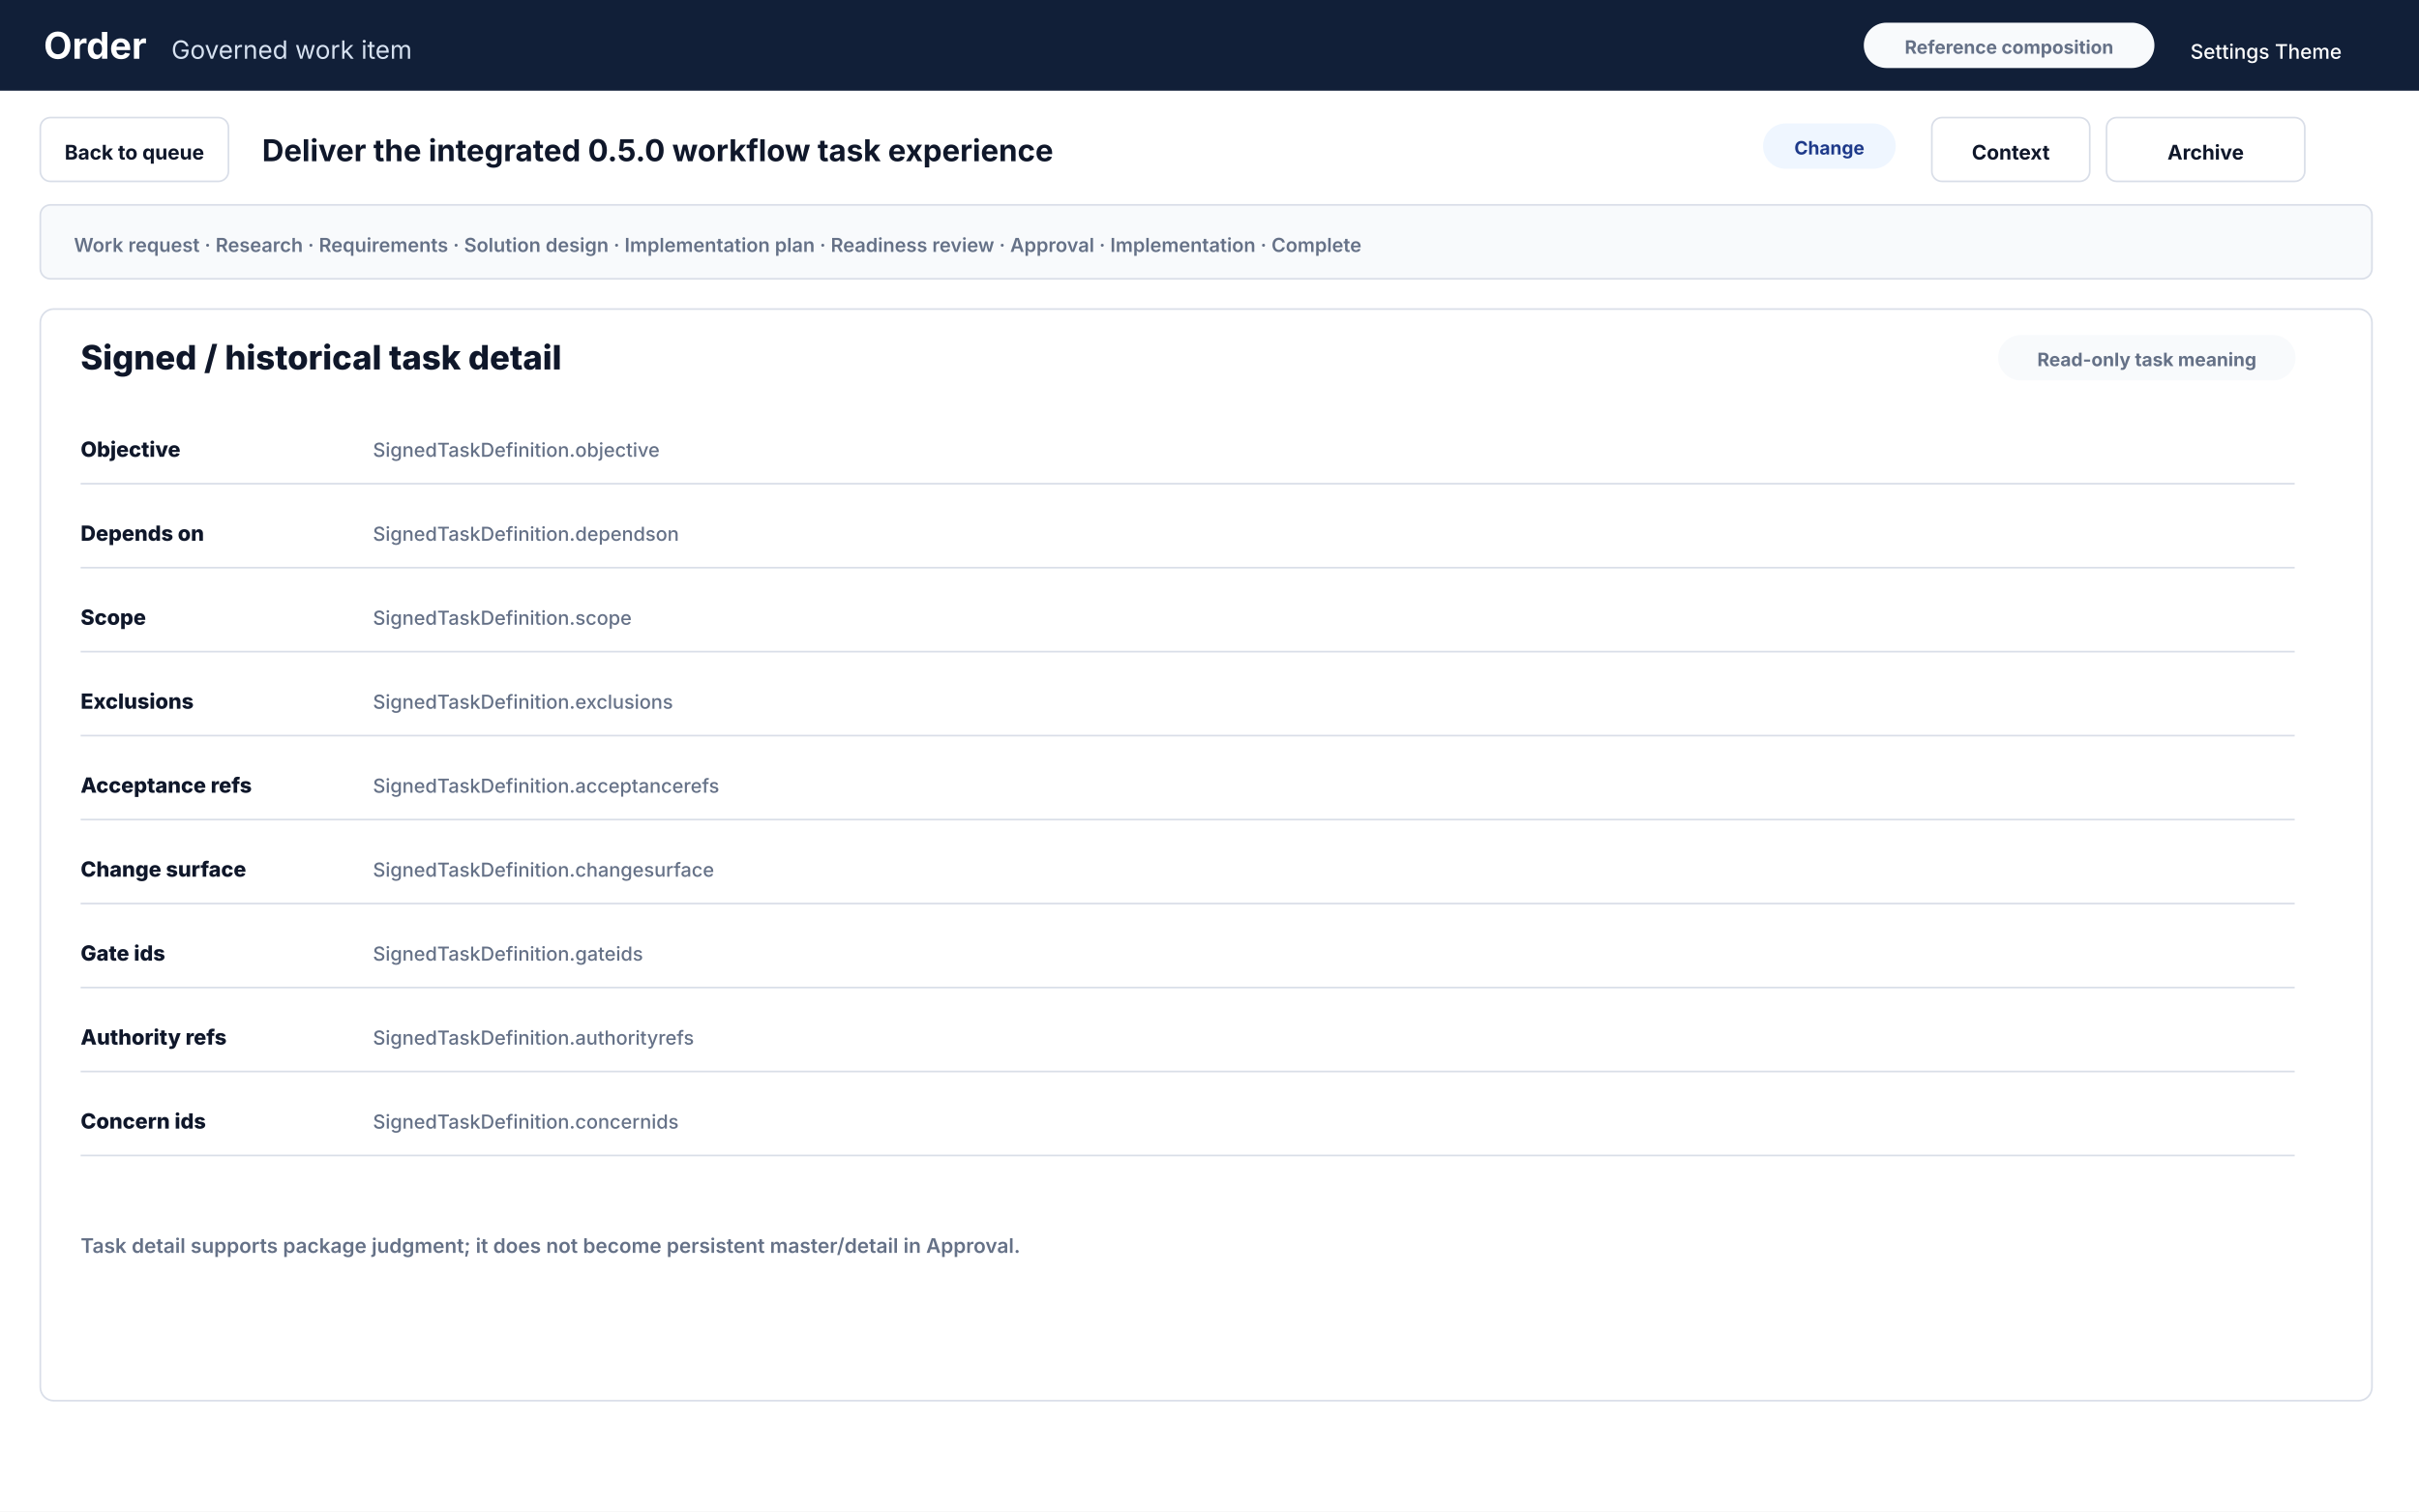
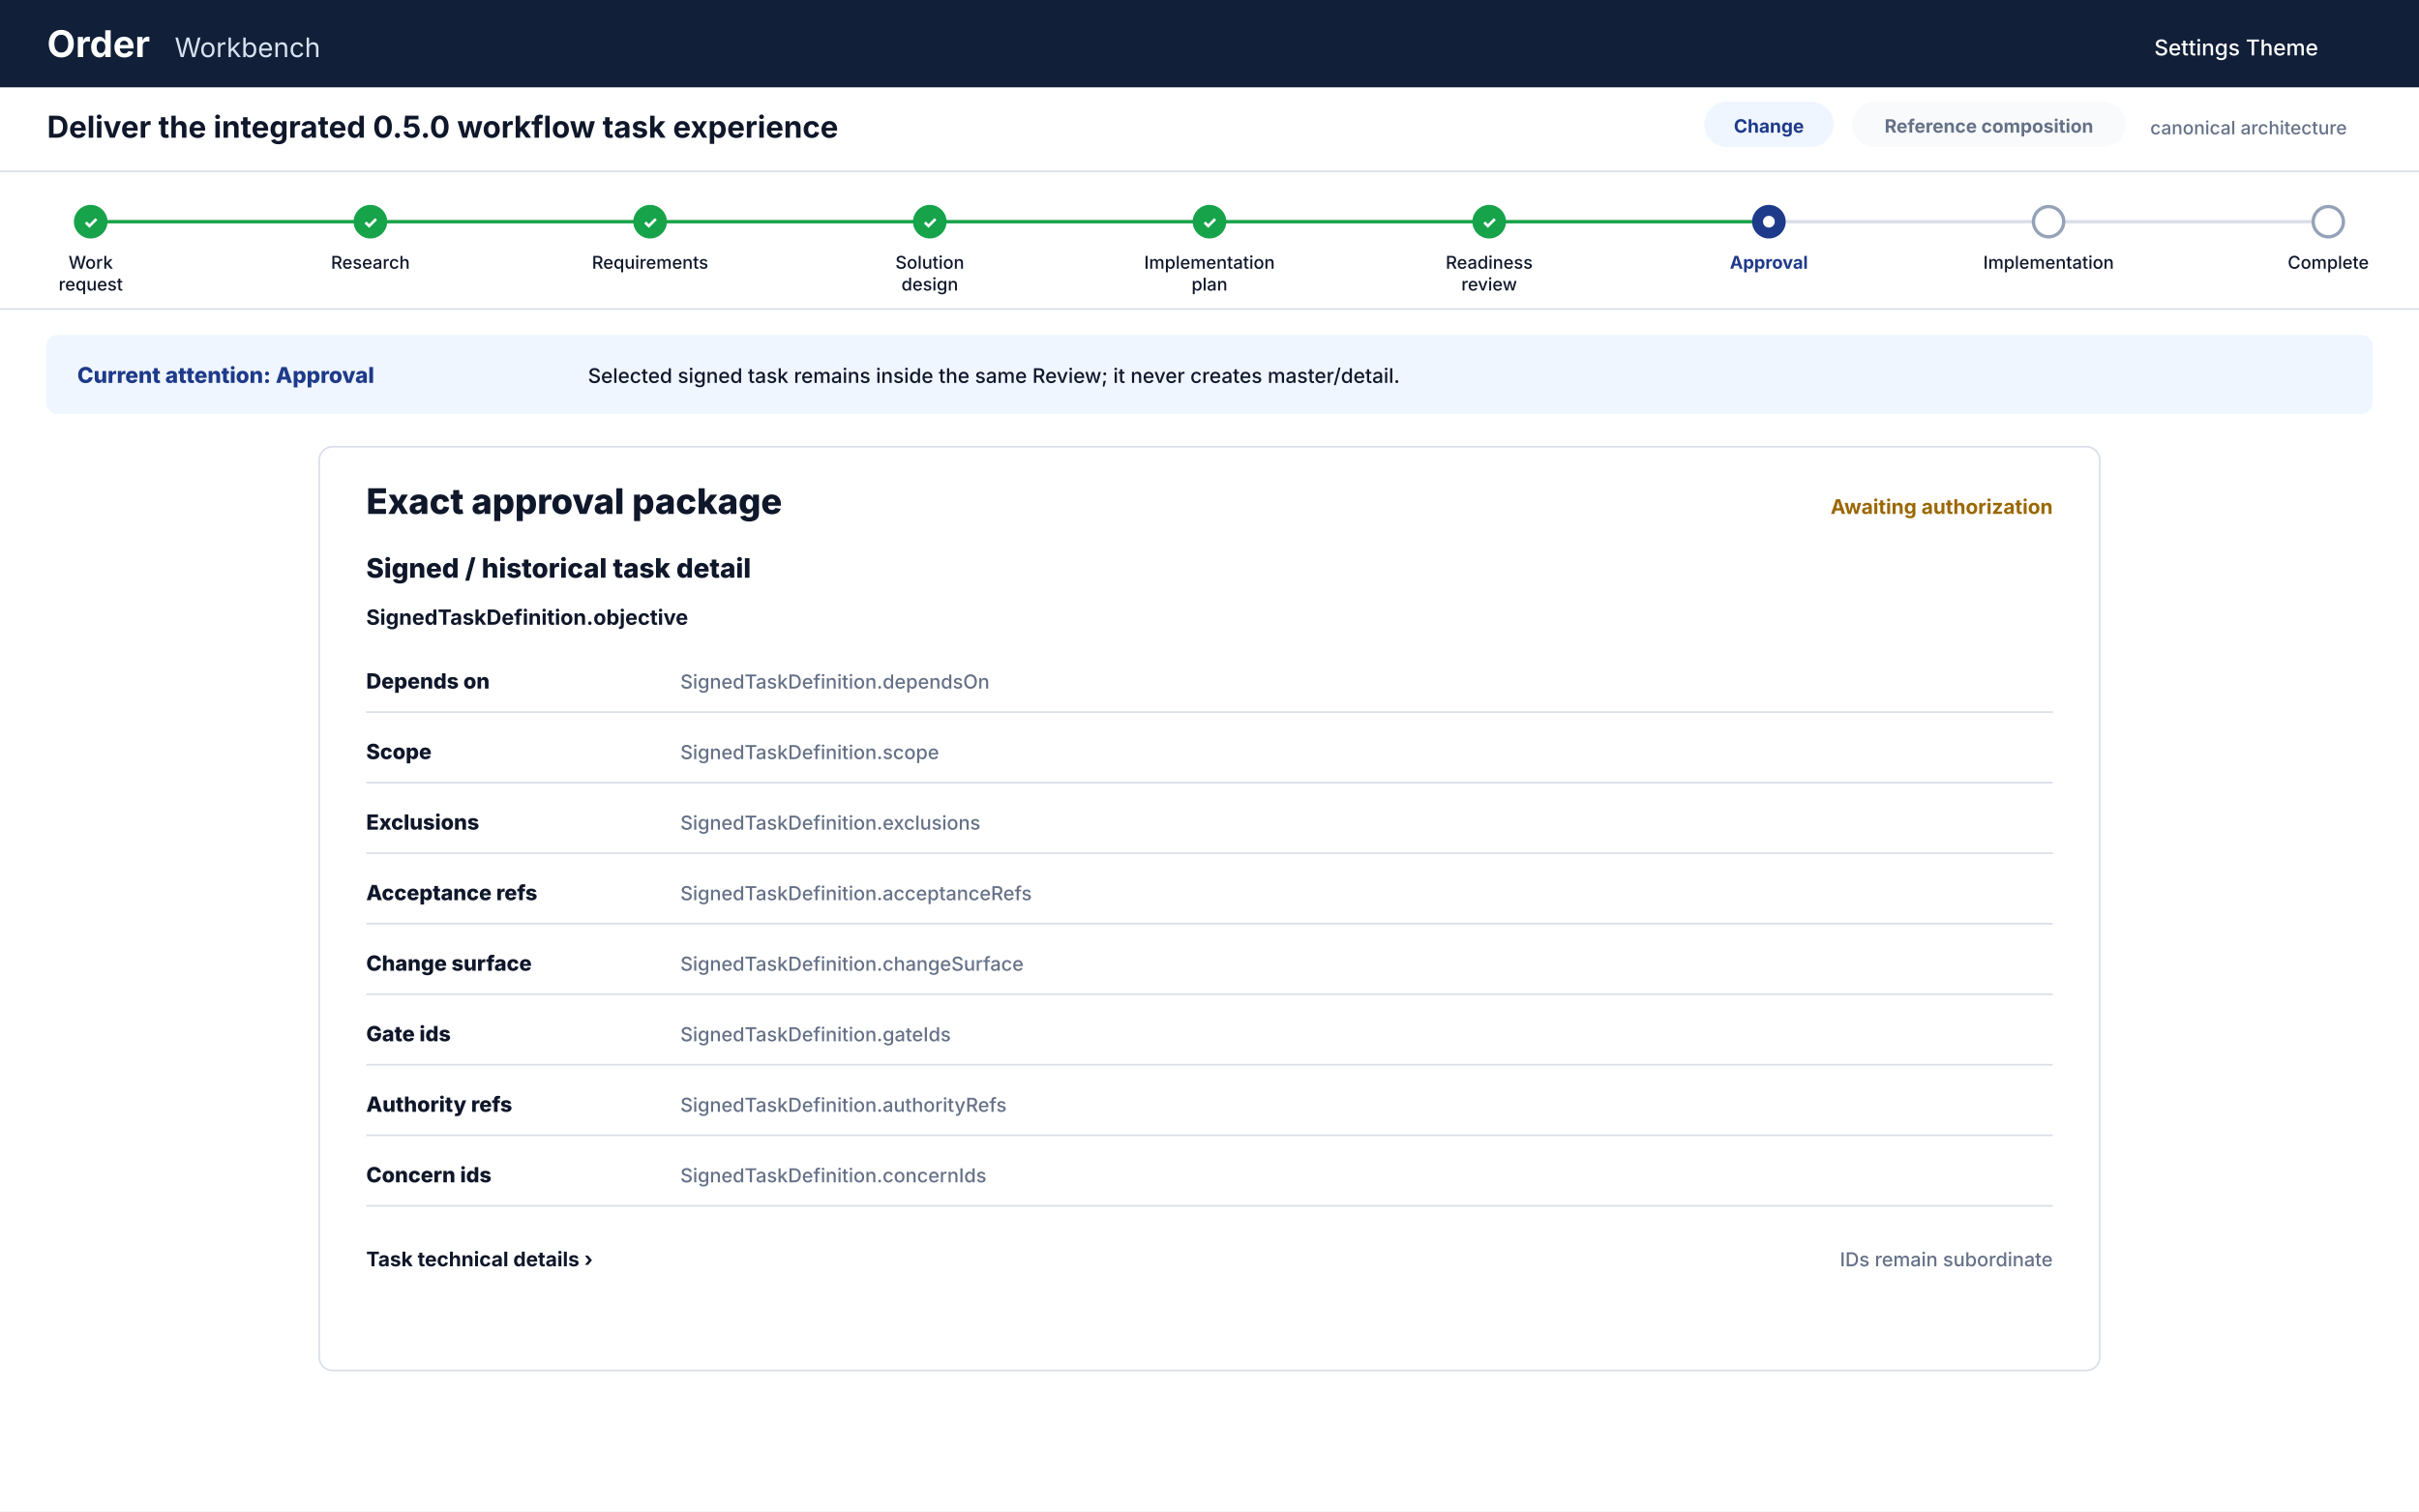
<svg xmlns="http://www.w3.org/2000/svg" width="1440" height="900" viewBox="0 0 1440 900">
  <rect width="1440" height="900" fill="#FFFFFF" />
-   <rect width="1440" height="54" fill="#111F38" />
-   <text x="26" y="35" font-family="ui-sans-serif,system-ui,-apple-system,Segoe UI,sans-serif" font-size="22" font-weight="700" fill="#fff" text-anchor="start">Order</text>
-   <text x="102" y="35" font-family="ui-sans-serif,system-ui,-apple-system,Segoe UI,sans-serif" font-size="15" font-weight="400" fill="#D7E2F1" text-anchor="start">Governed work item</text>
-   <rect x="1110" y="14" width="172" height="26" rx="13" fill="#F8FAFC" stroke="#F8FAFC" />
-   <text x="1196" y="32" font-family="ui-sans-serif,system-ui,-apple-system,Segoe UI,sans-serif" font-size="11" font-weight="700" fill="#657187" text-anchor="middle">Reference composition</text>
-   <text x="1394" y="35" font-family="ui-sans-serif,system-ui,-apple-system,Segoe UI,sans-serif" font-size="12" font-weight="500" fill="#fff" text-anchor="end">Settings   Theme</text>
-   <rect x="24" y="70" width="112" height="38" rx="6" fill="#FFFFFF" stroke="#D9DEE8" />
-   <text x="80" y="95" font-family="ui-sans-serif,system-ui,-apple-system,Segoe UI,sans-serif" font-size="12" font-weight="700" fill="#0F172A" text-anchor="middle">Back to queue</text>
-   <text x="156" y="96" font-family="ui-sans-serif,system-ui,-apple-system,Segoe UI,sans-serif" font-size="18" font-weight="700" fill="#0F172A" text-anchor="start">Deliver the integrated 0.5.0 workflow task experience</text>
-   <rect x="1050" y="74" width="78" height="26" rx="13" fill="#EFF6FF" stroke="#EFF6FF" />
-   <text x="1089" y="92" font-family="ui-sans-serif,system-ui,-apple-system,Segoe UI,sans-serif" font-size="11" font-weight="700" fill="#1E3A8A" text-anchor="middle">Change</text>
-   <rect x="1150" y="70" width="94" height="38" rx="6" fill="#FFFFFF" stroke="#D9DEE8" />
-   <text x="1197" y="95" font-family="ui-sans-serif,system-ui,-apple-system,Segoe UI,sans-serif" font-size="12" font-weight="700" fill="#0F172A" text-anchor="middle">Context</text>
-   <rect x="1254" y="70" width="118" height="38" rx="6" fill="#FFFFFF" stroke="#D9DEE8" />
-   <text x="1313" y="95" font-family="ui-sans-serif,system-ui,-apple-system,Segoe UI,sans-serif" font-size="12" font-weight="700" fill="#0F172A" text-anchor="middle">Archive</text>
-   <rect x="24" y="122" width="1388" height="44" rx="6" fill="#F8FAFC" stroke="#D9DEE8" />
-   <text x="44" y="150" font-family="ui-sans-serif,system-ui,-apple-system,Segoe UI,sans-serif" font-size="11.5" font-weight="600" fill="#657187" text-anchor="start">Work request  ·  Research  ·  Requirements  ·  Solution design  ·  Implementation plan  ·  Readiness review  ·  Approval  ·  Implementation  ·  Complete</text>
-   <rect x="24" y="184" width="1388" height="650" rx="8" fill="#FFFFFF" stroke="#D9DEE8" />
-   <text x="48" y="220" font-family="ui-sans-serif,system-ui,-apple-system,Segoe UI,sans-serif" font-size="20" font-weight="800" fill="#0F172A" text-anchor="start">Signed / historical task detail</text>
-   <rect x="1190" y="200" width="176" height="26" rx="13" fill="#F8FAFC" stroke="#F8FAFC" />
-   <text x="1278" y="218" font-family="ui-sans-serif,system-ui,-apple-system,Segoe UI,sans-serif" font-size="11" font-weight="700" fill="#657187" text-anchor="middle">Read-only task meaning</text>
-   <text x="48" y="272" font-family="ui-sans-serif,system-ui,-apple-system,Segoe UI,sans-serif" font-size="12.5" font-weight="800" fill="#0F172A" text-anchor="start">Objective</text>
-   <text x="222" y="272" font-family="ui-sans-serif,system-ui,-apple-system,Segoe UI,sans-serif" font-size="11.5" font-weight="500" fill="#657187" text-anchor="start">SignedTaskDefinition.objective</text>
-   <line x1="48" y1="288" x2="1366" y2="288" stroke="#D9DEE8" stroke-width="1" />
-   <text x="48" y="322" font-family="ui-sans-serif,system-ui,-apple-system,Segoe UI,sans-serif" font-size="12.5" font-weight="800" fill="#0F172A" text-anchor="start">Depends on</text>
-   <text x="222" y="322" font-family="ui-sans-serif,system-ui,-apple-system,Segoe UI,sans-serif" font-size="11.5" font-weight="500" fill="#657187" text-anchor="start">SignedTaskDefinition.dependson</text>
-   <line x1="48" y1="338" x2="1366" y2="338" stroke="#D9DEE8" stroke-width="1" />
-   <text x="48" y="372" font-family="ui-sans-serif,system-ui,-apple-system,Segoe UI,sans-serif" font-size="12.5" font-weight="800" fill="#0F172A" text-anchor="start">Scope</text>
-   <text x="222" y="372" font-family="ui-sans-serif,system-ui,-apple-system,Segoe UI,sans-serif" font-size="11.5" font-weight="500" fill="#657187" text-anchor="start">SignedTaskDefinition.scope</text>
-   <line x1="48" y1="388" x2="1366" y2="388" stroke="#D9DEE8" stroke-width="1" />
-   <text x="48" y="422" font-family="ui-sans-serif,system-ui,-apple-system,Segoe UI,sans-serif" font-size="12.5" font-weight="800" fill="#0F172A" text-anchor="start">Exclusions</text>
-   <text x="222" y="422" font-family="ui-sans-serif,system-ui,-apple-system,Segoe UI,sans-serif" font-size="11.5" font-weight="500" fill="#657187" text-anchor="start">SignedTaskDefinition.exclusions</text>
-   <line x1="48" y1="438" x2="1366" y2="438" stroke="#D9DEE8" stroke-width="1" />
-   <text x="48" y="472" font-family="ui-sans-serif,system-ui,-apple-system,Segoe UI,sans-serif" font-size="12.5" font-weight="800" fill="#0F172A" text-anchor="start">Acceptance refs</text>
-   <text x="222" y="472" font-family="ui-sans-serif,system-ui,-apple-system,Segoe UI,sans-serif" font-size="11.5" font-weight="500" fill="#657187" text-anchor="start">SignedTaskDefinition.acceptancerefs</text>
-   <line x1="48" y1="488" x2="1366" y2="488" stroke="#D9DEE8" stroke-width="1" />
-   <text x="48" y="522" font-family="ui-sans-serif,system-ui,-apple-system,Segoe UI,sans-serif" font-size="12.5" font-weight="800" fill="#0F172A" text-anchor="start">Change surface</text>
-   <text x="222" y="522" font-family="ui-sans-serif,system-ui,-apple-system,Segoe UI,sans-serif" font-size="11.5" font-weight="500" fill="#657187" text-anchor="start">SignedTaskDefinition.changesurface</text>
-   <line x1="48" y1="538" x2="1366" y2="538" stroke="#D9DEE8" stroke-width="1" />
-   <text x="48" y="572" font-family="ui-sans-serif,system-ui,-apple-system,Segoe UI,sans-serif" font-size="12.5" font-weight="800" fill="#0F172A" text-anchor="start">Gate ids</text>
-   <text x="222" y="572" font-family="ui-sans-serif,system-ui,-apple-system,Segoe UI,sans-serif" font-size="11.5" font-weight="500" fill="#657187" text-anchor="start">SignedTaskDefinition.gateids</text>
-   <line x1="48" y1="588" x2="1366" y2="588" stroke="#D9DEE8" stroke-width="1" />
-   <text x="48" y="622" font-family="ui-sans-serif,system-ui,-apple-system,Segoe UI,sans-serif" font-size="12.5" font-weight="800" fill="#0F172A" text-anchor="start">Authority refs</text>
-   <text x="222" y="622" font-family="ui-sans-serif,system-ui,-apple-system,Segoe UI,sans-serif" font-size="11.5" font-weight="500" fill="#657187" text-anchor="start">SignedTaskDefinition.authorityrefs</text>
-   <line x1="48" y1="638" x2="1366" y2="638" stroke="#D9DEE8" stroke-width="1" />
-   <text x="48" y="672" font-family="ui-sans-serif,system-ui,-apple-system,Segoe UI,sans-serif" font-size="12.5" font-weight="800" fill="#0F172A" text-anchor="start">Concern ids</text>
-   <text x="222" y="672" font-family="ui-sans-serif,system-ui,-apple-system,Segoe UI,sans-serif" font-size="11.5" font-weight="500" fill="#657187" text-anchor="start">SignedTaskDefinition.concernids</text>
-   <line x1="48" y1="688" x2="1366" y2="688" stroke="#D9DEE8" stroke-width="1" />
-   <text x="48" y="746" font-family="ui-sans-serif,system-ui,-apple-system,Segoe UI,sans-serif" font-size="12" font-weight="600" fill="#657187" text-anchor="start">Task detail supports package judgment; it does not become persistent master/detail in Approval.</text>
+   <rect x="0" y="0" width="1440" height="52" fill="#111F38" stroke="none" />
+   <text x="28" y="34" font-family="ui-sans-serif,system-ui,-apple-system,Segoe UI,sans-serif" font-size="22" font-weight="700" fill="#FFFFFF" text-anchor="start">Order</text>
+   <text x="104" y="34" font-family="ui-sans-serif,system-ui,-apple-system,Segoe UI,sans-serif" font-size="16" font-weight="400" fill="#D7E2F1" text-anchor="start">Workbench</text>
+   <text x="1380" y="33" font-family="ui-sans-serif,system-ui,-apple-system,Segoe UI,sans-serif" font-size="13" font-weight="500" fill="#FFFFFF" text-anchor="end">Settings   Theme</text>
+   <line x1="0" y1="102" x2="1440" y2="102" stroke="#D9DEE8" stroke-width="1" />
+   <text x="28" y="82" font-family="ui-sans-serif,system-ui,-apple-system,Segoe UI,sans-serif" font-size="18" font-weight="700" fill="#0F172A" text-anchor="start">Deliver the integrated 0.5.0 workflow task experience</text>
+   <rect x="1015" y="61" width="76" height="26" rx="13" fill="#EFF6FF" stroke="#EFF6FF" />
+   <text x="1053" y="79" font-family="ui-sans-serif,system-ui,-apple-system,Segoe UI,sans-serif" font-size="11" font-weight="700" fill="#1E3A8A" text-anchor="middle">Change</text>
+   <rect x="1103" y="61" width="162" height="26" rx="13" fill="#F8FAFC" stroke="#F8FAFC" />
+   <text x="1184" y="79" font-family="ui-sans-serif,system-ui,-apple-system,Segoe UI,sans-serif" font-size="11" font-weight="700" fill="#657187" text-anchor="middle">Reference composition</text>
+   <text x="1280" y="80" font-family="ui-sans-serif,system-ui,-apple-system,Segoe UI,sans-serif" font-size="11" font-weight="500" fill="#657187" text-anchor="start">canonical architecture</text>
+   <line x1="54" y1="132" x2="1386" y2="132" stroke="#D9DEE8" stroke-width="2" />
+   <line x1="54" y1="132" x2="1053" y2="132" stroke="#16A34A" stroke-width="2" />
+   <circle cx="54" cy="132" r="9" fill="#16A34A" stroke="#16A34A" stroke-width="2" />
+   <text x="54" y="136" font-family="ui-sans-serif,system-ui,-apple-system,Segoe UI,sans-serif" font-size="10" font-weight="800" fill="#FFFFFF" text-anchor="middle">✓</text>
+   <text x="54" y="160" font-family="ui-sans-serif,system-ui,-apple-system,Segoe UI,sans-serif" font-size="10.5" font-weight="500" fill="#0F172A" text-anchor="middle">Work</text>
+   <text x="54" y="173" font-family="ui-sans-serif,system-ui,-apple-system,Segoe UI,sans-serif" font-size="10.5" font-weight="500" fill="#0F172A" text-anchor="middle">request</text>
+   <circle cx="220.5" cy="132" r="9" fill="#16A34A" stroke="#16A34A" stroke-width="2" />
+   <text x="220.5" y="136" font-family="ui-sans-serif,system-ui,-apple-system,Segoe UI,sans-serif" font-size="10" font-weight="800" fill="#FFFFFF" text-anchor="middle">✓</text>
+   <text x="220.5" y="160" font-family="ui-sans-serif,system-ui,-apple-system,Segoe UI,sans-serif" font-size="10.5" font-weight="500" fill="#0F172A" text-anchor="middle">Research</text>
+   <circle cx="387" cy="132" r="9" fill="#16A34A" stroke="#16A34A" stroke-width="2" />
+   <text x="387" y="136" font-family="ui-sans-serif,system-ui,-apple-system,Segoe UI,sans-serif" font-size="10" font-weight="800" fill="#FFFFFF" text-anchor="middle">✓</text>
+   <text x="387" y="160" font-family="ui-sans-serif,system-ui,-apple-system,Segoe UI,sans-serif" font-size="10.5" font-weight="500" fill="#0F172A" text-anchor="middle">Requirements</text>
+   <circle cx="553.5" cy="132" r="9" fill="#16A34A" stroke="#16A34A" stroke-width="2" />
+   <text x="553.5" y="136" font-family="ui-sans-serif,system-ui,-apple-system,Segoe UI,sans-serif" font-size="10" font-weight="800" fill="#FFFFFF" text-anchor="middle">✓</text>
+   <text x="553.5" y="160" font-family="ui-sans-serif,system-ui,-apple-system,Segoe UI,sans-serif" font-size="10.5" font-weight="500" fill="#0F172A" text-anchor="middle">Solution</text>
+   <text x="553.5" y="173" font-family="ui-sans-serif,system-ui,-apple-system,Segoe UI,sans-serif" font-size="10.5" font-weight="500" fill="#0F172A" text-anchor="middle">design</text>
+   <circle cx="720" cy="132" r="9" fill="#16A34A" stroke="#16A34A" stroke-width="2" />
+   <text x="720" y="136" font-family="ui-sans-serif,system-ui,-apple-system,Segoe UI,sans-serif" font-size="10" font-weight="800" fill="#FFFFFF" text-anchor="middle">✓</text>
+   <text x="720" y="160" font-family="ui-sans-serif,system-ui,-apple-system,Segoe UI,sans-serif" font-size="10.5" font-weight="500" fill="#0F172A" text-anchor="middle">Implementation</text>
+   <text x="720" y="173" font-family="ui-sans-serif,system-ui,-apple-system,Segoe UI,sans-serif" font-size="10.5" font-weight="500" fill="#0F172A" text-anchor="middle">plan</text>
+   <circle cx="886.5" cy="132" r="9" fill="#16A34A" stroke="#16A34A" stroke-width="2" />
+   <text x="886.5" y="136" font-family="ui-sans-serif,system-ui,-apple-system,Segoe UI,sans-serif" font-size="10" font-weight="800" fill="#FFFFFF" text-anchor="middle">✓</text>
+   <text x="886.5" y="160" font-family="ui-sans-serif,system-ui,-apple-system,Segoe UI,sans-serif" font-size="10.5" font-weight="500" fill="#0F172A" text-anchor="middle">Readiness</text>
+   <text x="886.5" y="173" font-family="ui-sans-serif,system-ui,-apple-system,Segoe UI,sans-serif" font-size="10.5" font-weight="500" fill="#0F172A" text-anchor="middle">review</text>
+   <circle cx="1053" cy="132" r="9" fill="#1E3A8A" stroke="#1E3A8A" stroke-width="2" />
+   <circle cx="1053" cy="132" r="3.5" fill="#FFFFFF" />
+   <text x="1053" y="160" font-family="ui-sans-serif,system-ui,-apple-system,Segoe UI,sans-serif" font-size="10.5" font-weight="700" fill="#1E3A8A" text-anchor="middle">Approval</text>
+   <circle cx="1219.5" cy="132" r="9" fill="#FFFFFF" stroke="#94A3B8" stroke-width="2" />
+   <text x="1219.5" y="160" font-family="ui-sans-serif,system-ui,-apple-system,Segoe UI,sans-serif" font-size="10.5" font-weight="500" fill="#0F172A" text-anchor="middle">Implementation</text>
+   <circle cx="1386" cy="132" r="9" fill="#FFFFFF" stroke="#94A3B8" stroke-width="2" />
+   <text x="1386" y="160" font-family="ui-sans-serif,system-ui,-apple-system,Segoe UI,sans-serif" font-size="10.5" font-weight="500" fill="#0F172A" text-anchor="middle">Complete</text>
+   <line x1="0" y1="184" x2="1440" y2="184" stroke="#D9DEE8" stroke-width="1" />
+   <rect x="28" y="200" width="1384" height="46" rx="6" fill="#EFF6FF" stroke="#EFF6FF" />
+   <text x="46" y="228" font-family="ui-sans-serif,system-ui,-apple-system,Segoe UI,sans-serif" font-size="13" font-weight="800" fill="#1E3A8A" text-anchor="start">Current attention: Approval</text>
+   <text x="350" y="228" font-family="ui-sans-serif,system-ui,-apple-system,Segoe UI,sans-serif" font-size="12" font-weight="500" fill="#0F172A" text-anchor="start">Selected signed task remains inside the same Review; it never creates master/detail.</text>
+   <rect x="190" y="266" width="1060" height="550" rx="8" fill="#FFFFFF" stroke="#D9DEE8" />
+   <text x="218" y="306" font-family="ui-sans-serif,system-ui,-apple-system,Segoe UI,sans-serif" font-size="21" font-weight="800" fill="#0F172A" text-anchor="start">Exact approval package</text>
+   <text x="1222" y="306" font-family="ui-sans-serif,system-ui,-apple-system,Segoe UI,sans-serif" font-size="12" font-weight="700" fill="#9A6700" text-anchor="end">Awaiting authorization</text>
+   <text x="218" y="344" font-family="ui-sans-serif,system-ui,-apple-system,Segoe UI,sans-serif" font-size="16" font-weight="800" fill="#0F172A" text-anchor="start">Signed / historical task detail</text>
+   <text x="218" y="372" font-family="ui-sans-serif,system-ui,-apple-system,Segoe UI,sans-serif" font-size="12.5" font-weight="700" fill="#0F172A" text-anchor="start">SignedTaskDefinition.objective</text>
+   <text x="218" y="410" font-family="ui-sans-serif,system-ui,-apple-system,Segoe UI,sans-serif" font-size="12.5" font-weight="800" fill="#0F172A" text-anchor="start">Depends on</text>
+   <text x="405" y="410" font-family="ui-sans-serif,system-ui,-apple-system,Segoe UI,sans-serif" font-size="11.5" font-weight="500" fill="#657187" text-anchor="start">SignedTaskDefinition.dependsOn</text>
+   <line x1="218" y1="424" x2="1222" y2="424" stroke="#D9DEE8" stroke-width="1" />
+   <text x="218" y="452" font-family="ui-sans-serif,system-ui,-apple-system,Segoe UI,sans-serif" font-size="12.5" font-weight="800" fill="#0F172A" text-anchor="start">Scope</text>
+   <text x="405" y="452" font-family="ui-sans-serif,system-ui,-apple-system,Segoe UI,sans-serif" font-size="11.5" font-weight="500" fill="#657187" text-anchor="start">SignedTaskDefinition.scope</text>
+   <line x1="218" y1="466" x2="1222" y2="466" stroke="#D9DEE8" stroke-width="1" />
+   <text x="218" y="494" font-family="ui-sans-serif,system-ui,-apple-system,Segoe UI,sans-serif" font-size="12.5" font-weight="800" fill="#0F172A" text-anchor="start">Exclusions</text>
+   <text x="405" y="494" font-family="ui-sans-serif,system-ui,-apple-system,Segoe UI,sans-serif" font-size="11.5" font-weight="500" fill="#657187" text-anchor="start">SignedTaskDefinition.exclusions</text>
+   <line x1="218" y1="508" x2="1222" y2="508" stroke="#D9DEE8" stroke-width="1" />
+   <text x="218" y="536" font-family="ui-sans-serif,system-ui,-apple-system,Segoe UI,sans-serif" font-size="12.5" font-weight="800" fill="#0F172A" text-anchor="start">Acceptance refs</text>
+   <text x="405" y="536" font-family="ui-sans-serif,system-ui,-apple-system,Segoe UI,sans-serif" font-size="11.5" font-weight="500" fill="#657187" text-anchor="start">SignedTaskDefinition.acceptanceRefs</text>
+   <line x1="218" y1="550" x2="1222" y2="550" stroke="#D9DEE8" stroke-width="1" />
+   <text x="218" y="578" font-family="ui-sans-serif,system-ui,-apple-system,Segoe UI,sans-serif" font-size="12.5" font-weight="800" fill="#0F172A" text-anchor="start">Change surface</text>
+   <text x="405" y="578" font-family="ui-sans-serif,system-ui,-apple-system,Segoe UI,sans-serif" font-size="11.5" font-weight="500" fill="#657187" text-anchor="start">SignedTaskDefinition.changeSurface</text>
+   <line x1="218" y1="592" x2="1222" y2="592" stroke="#D9DEE8" stroke-width="1" />
+   <text x="218" y="620" font-family="ui-sans-serif,system-ui,-apple-system,Segoe UI,sans-serif" font-size="12.5" font-weight="800" fill="#0F172A" text-anchor="start">Gate ids</text>
+   <text x="405" y="620" font-family="ui-sans-serif,system-ui,-apple-system,Segoe UI,sans-serif" font-size="11.5" font-weight="500" fill="#657187" text-anchor="start">SignedTaskDefinition.gateIds</text>
+   <line x1="218" y1="634" x2="1222" y2="634" stroke="#D9DEE8" stroke-width="1" />
+   <text x="218" y="662" font-family="ui-sans-serif,system-ui,-apple-system,Segoe UI,sans-serif" font-size="12.5" font-weight="800" fill="#0F172A" text-anchor="start">Authority refs</text>
+   <text x="405" y="662" font-family="ui-sans-serif,system-ui,-apple-system,Segoe UI,sans-serif" font-size="11.5" font-weight="500" fill="#657187" text-anchor="start">SignedTaskDefinition.authorityRefs</text>
+   <line x1="218" y1="676" x2="1222" y2="676" stroke="#D9DEE8" stroke-width="1" />
+   <text x="218" y="704" font-family="ui-sans-serif,system-ui,-apple-system,Segoe UI,sans-serif" font-size="12.5" font-weight="800" fill="#0F172A" text-anchor="start">Concern ids</text>
+   <text x="405" y="704" font-family="ui-sans-serif,system-ui,-apple-system,Segoe UI,sans-serif" font-size="11.5" font-weight="500" fill="#657187" text-anchor="start">SignedTaskDefinition.concernIds</text>
+   <line x1="218" y1="718" x2="1222" y2="718" stroke="#D9DEE8" stroke-width="1" />
+   <text x="218" y="754" font-family="ui-sans-serif,system-ui,-apple-system,Segoe UI,sans-serif" font-size="12" font-weight="700" fill="#0F172A" text-anchor="start">Task technical details  ›</text>
+   <text x="1222" y="754" font-family="ui-sans-serif,system-ui,-apple-system,Segoe UI,sans-serif" font-size="11.5" font-weight="500" fill="#657187" text-anchor="end">IDs remain subordinate</text>
</svg>
